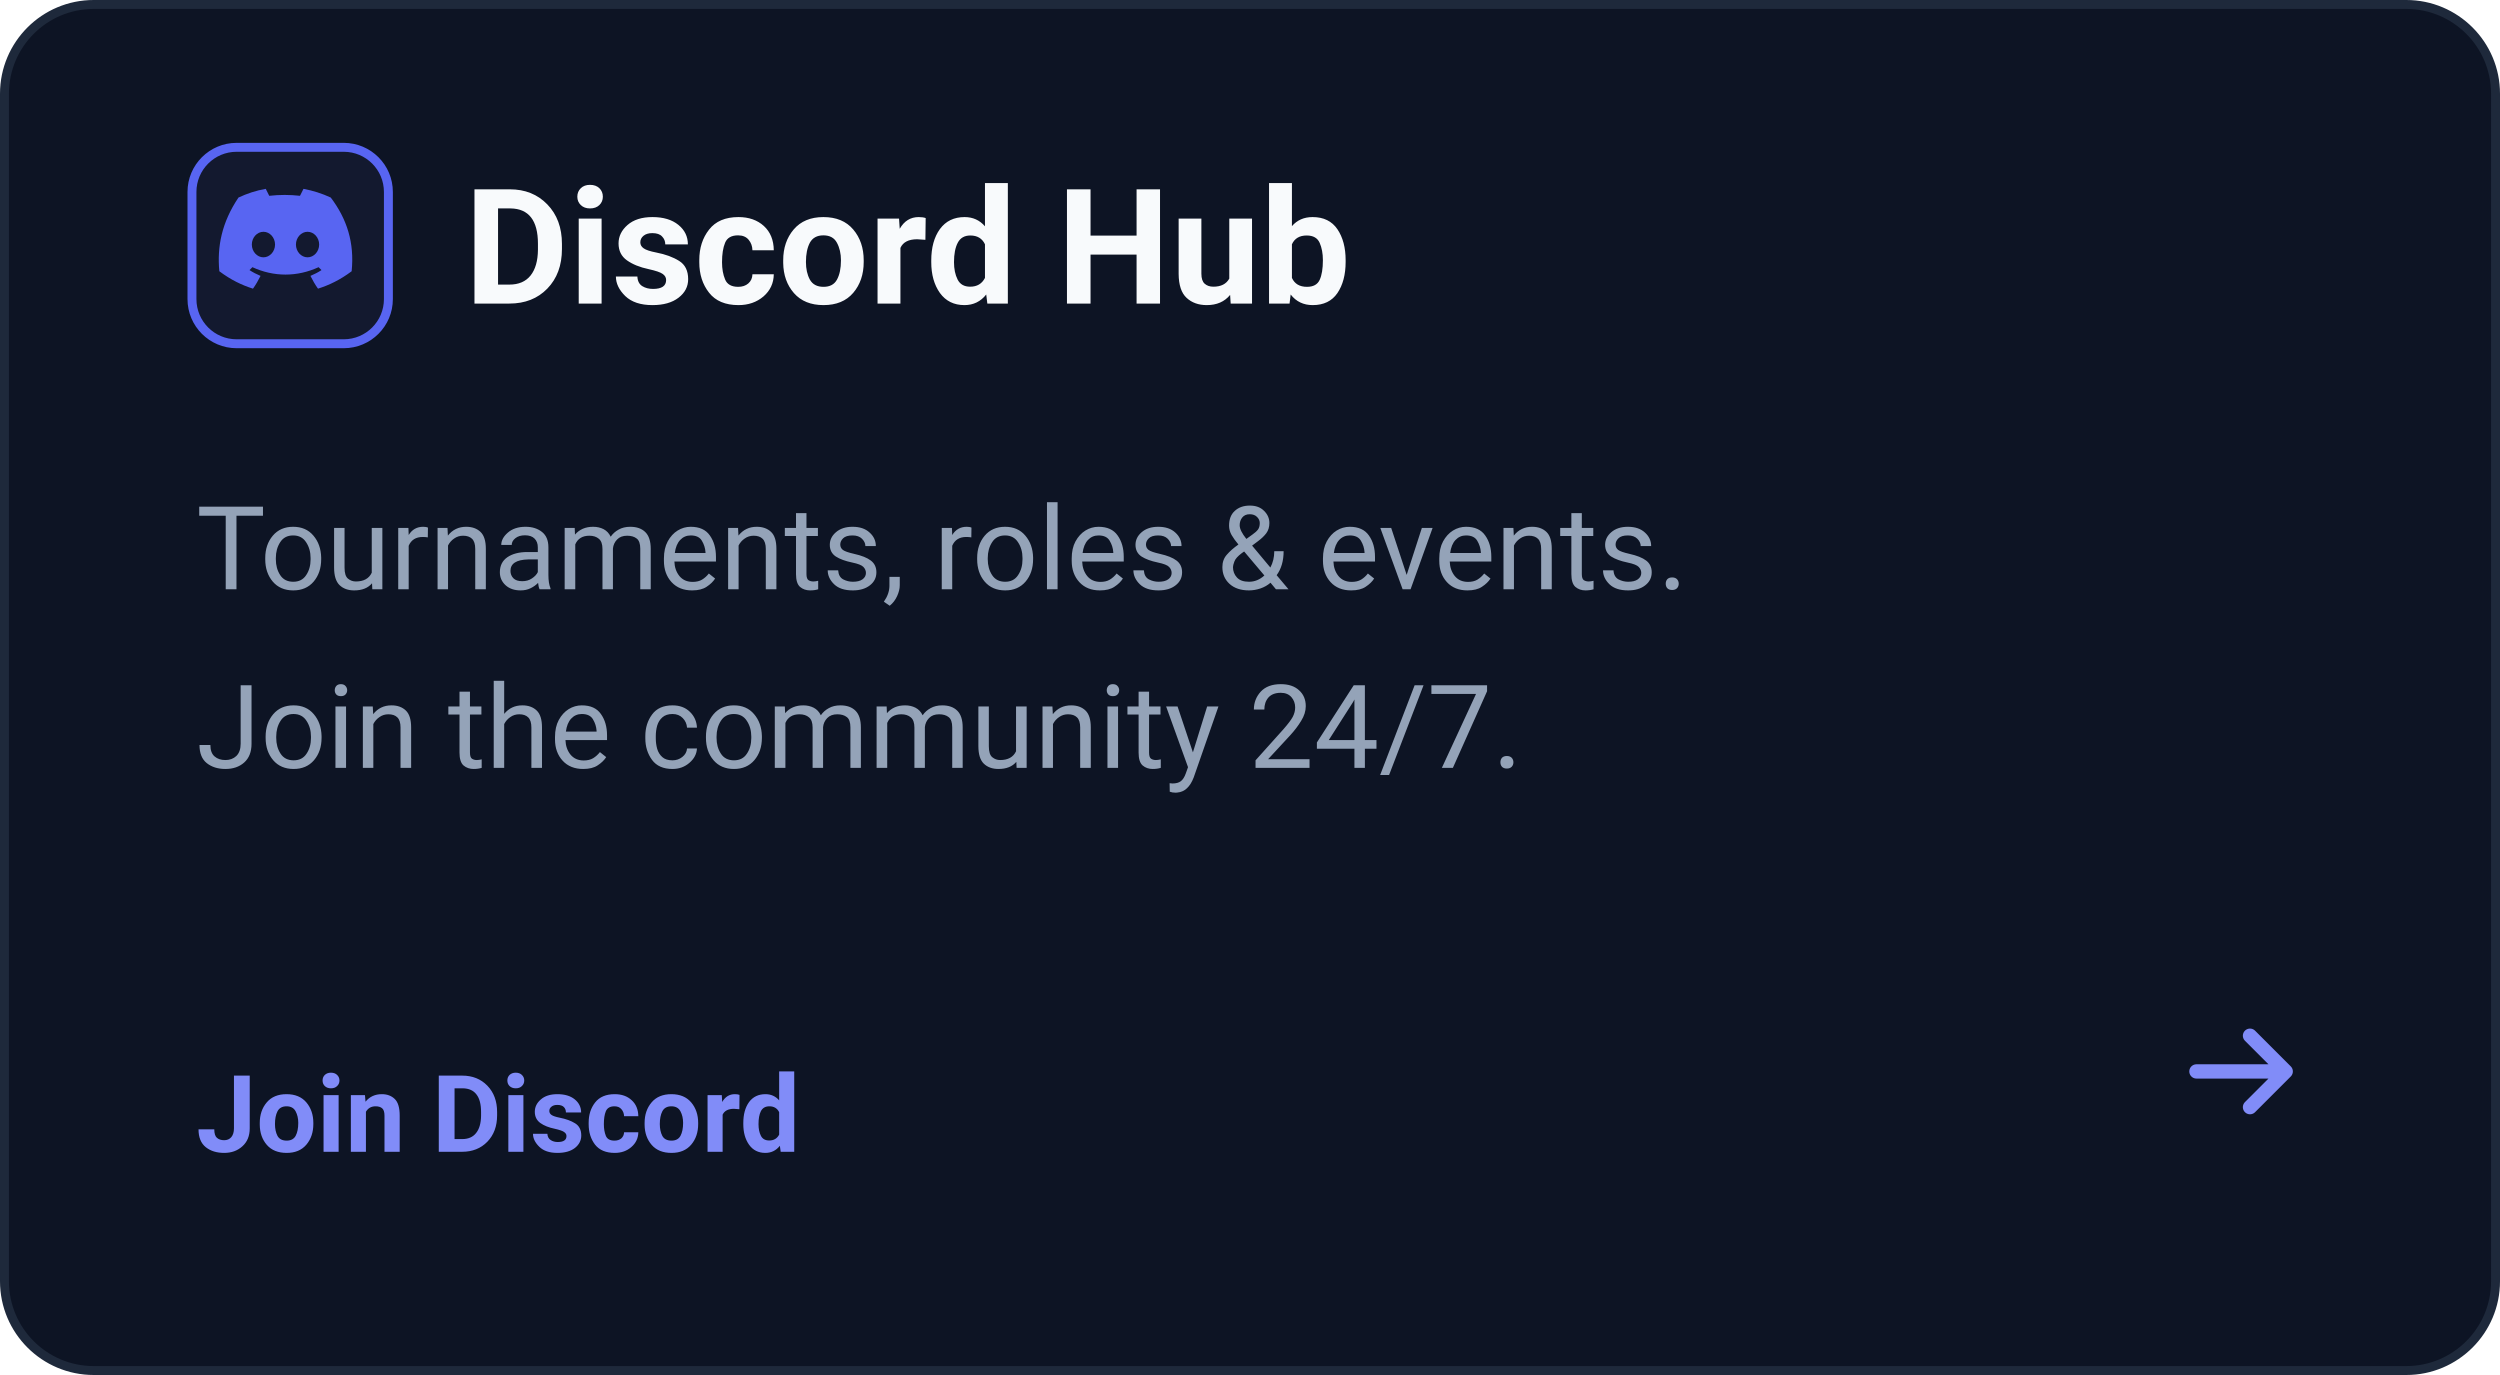
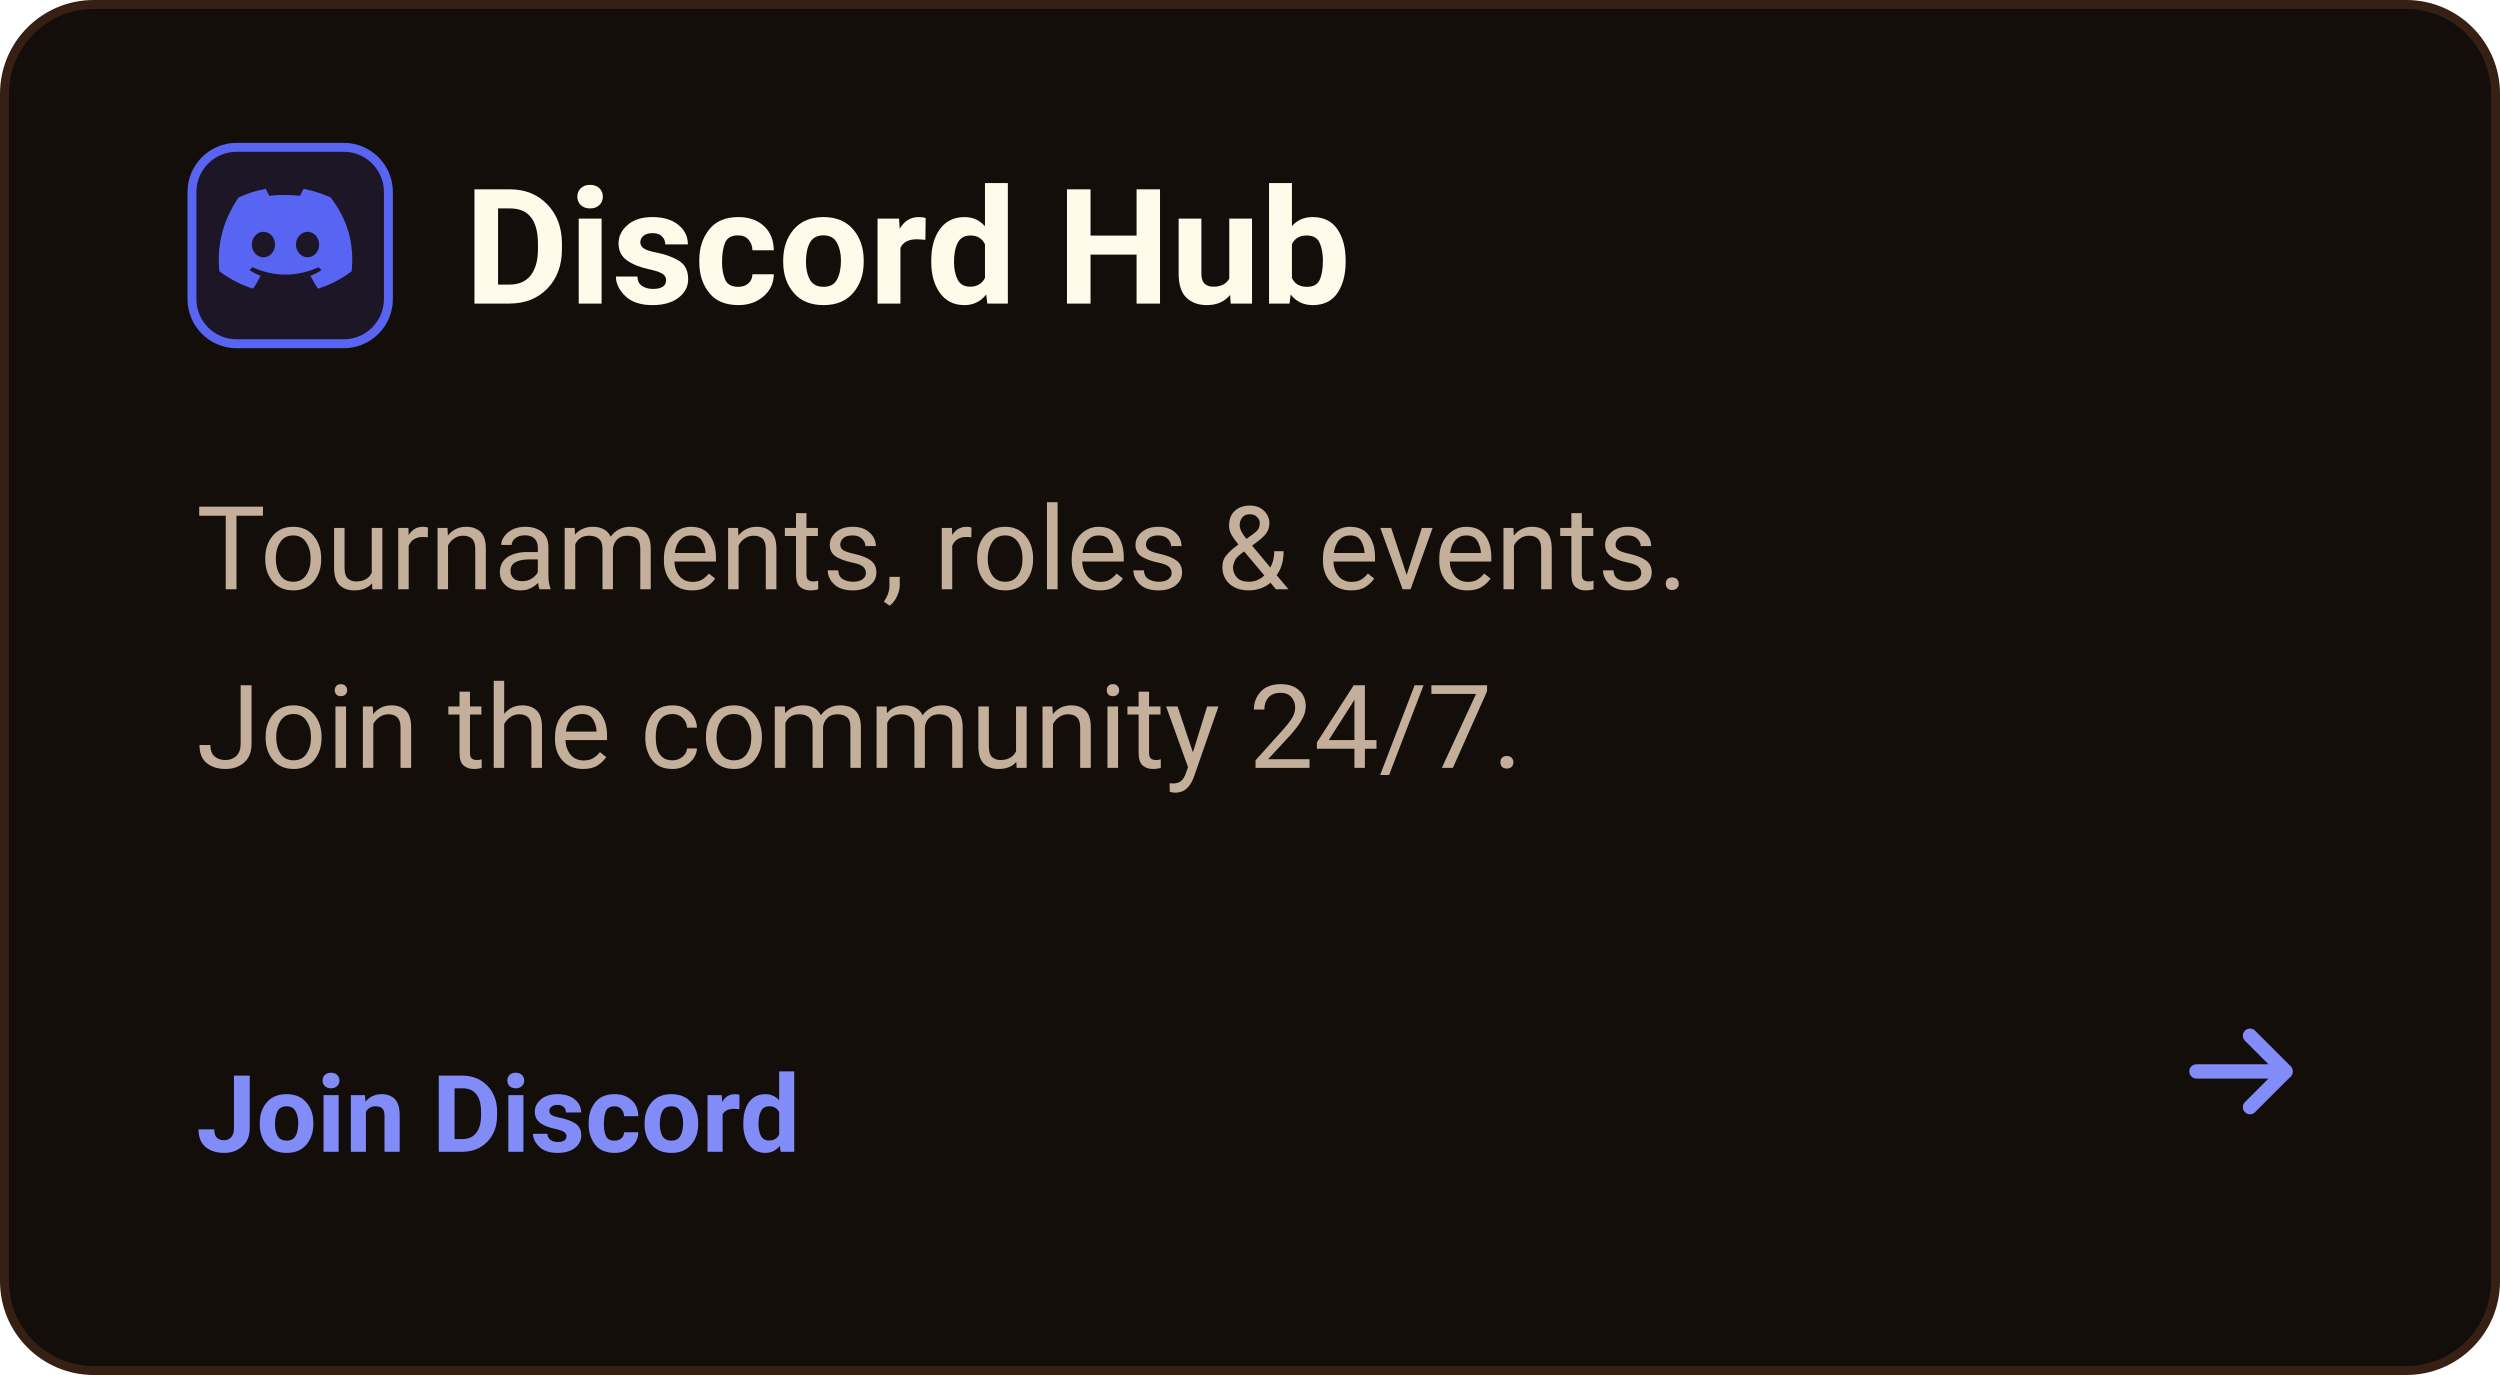
<svg xmlns="http://www.w3.org/2000/svg" width="280" height="154" viewBox="0 0 280 154" role="img" aria-label="Discord Hub">
  <g font-family="-apple-system, BlinkMacSystemFont, 'Segoe UI', Roboto, Arial, sans-serif">
-     <rect x="0.5" y="0.5" width="279" height="153" rx="10" fill="#0d1424" stroke="#1e293b" />
+     <rect x="0.5" y="0.5" width="279" height="153" rx="10" fill="#140e0a" stroke="#362013" />
    <g transform="translate(21, 16)">
-       <rect x="0.5" y="0.5" width="22" height="22" rx="5" fill="#13192f" stroke="#5865F2" />
+       <rect x="0.5" y="0.5" width="22" height="22" rx="5" fill="#1c1626" stroke="#5865F2" />
      <g transform="translate(3.5, 4.5) scale(0.65)" fill="#5865F2">
        <path d="M19.3 2.5 C17.8 1.8 16.2 1.3 14.6 1 C14.4 1.4 14.2 1.8 14 2.2 C12.2 2 10.5 2 8.7 2.2 C8.5 1.8 8.3 1.4 8.1 1 C6.4 1.3 4.9 1.8 3.4 2.5 C0.5 6.8 -0.3 11 0.1 15.2 C2.1 16.7 4 17.6 5.9 18.2 C6.4 17.5 6.8 16.8 7.2 16 C6.5 15.7 5.9 15.4 5.3 15 C5.5 14.8 5.6 14.7 5.8 14.5 C9.5 16.2 13.5 16.2 17.2 14.5 C17.4 14.7 17.5 14.8 17.7 15 C17.1 15.4 16.5 15.7 15.8 16 C16.2 16.8 16.6 17.5 17.1 18.2 C19 17.6 20.9 16.7 22.9 15.2 C23.4 10.3 22.1 6.2 19.3 2.5 Z M7.7 12.8 C6.6 12.8 5.7 11.8 5.7 10.6 C5.7 9.4 6.6 8.4 7.7 8.4 C8.8 8.4 9.7 9.4 9.7 10.6 C9.7 11.8 8.8 12.8 7.7 12.8 Z M15.3 12.8 C14.2 12.8 13.3 11.8 13.3 10.6 C13.3 9.4 14.2 8.4 15.3 8.4 C16.4 8.4 17.3 9.4 17.3 10.6 C17.3 11.8 16.4 12.8 15.3 12.8 Z" />
      </g>
    </g>
-     <text x="52" y="34" fill="#f8fafc" font-size="18" font-weight="700">Discord Hub</text>
-     <text x="22" y="66" fill="#94a3b8" font-size="13">Tournaments, roles &amp; events.</text>
-     <text x="22" y="86" fill="#94a3b8" font-size="13">Join the community 24/7.</text>
+     <text x="52" y="34" fill="#fffbeb" font-size="18" font-weight="700">Discord Hub</text>
+     <text x="22" y="66" fill="#c4af9b" font-size="13">Tournaments, roles &amp; events.</text>
+     <text x="22" y="86" fill="#c4af9b" font-size="13">Join the community 24/7.</text>
    <text x="22" y="129" fill="#818cf8" font-size="12" font-weight="600">Join Discord</text>
    <path d="M246 120h10m-4-4 4 4-4 4" fill="none" stroke="#818cf8" stroke-width="1.6" stroke-linecap="round" stroke-linejoin="round" />
  </g>
</svg>
